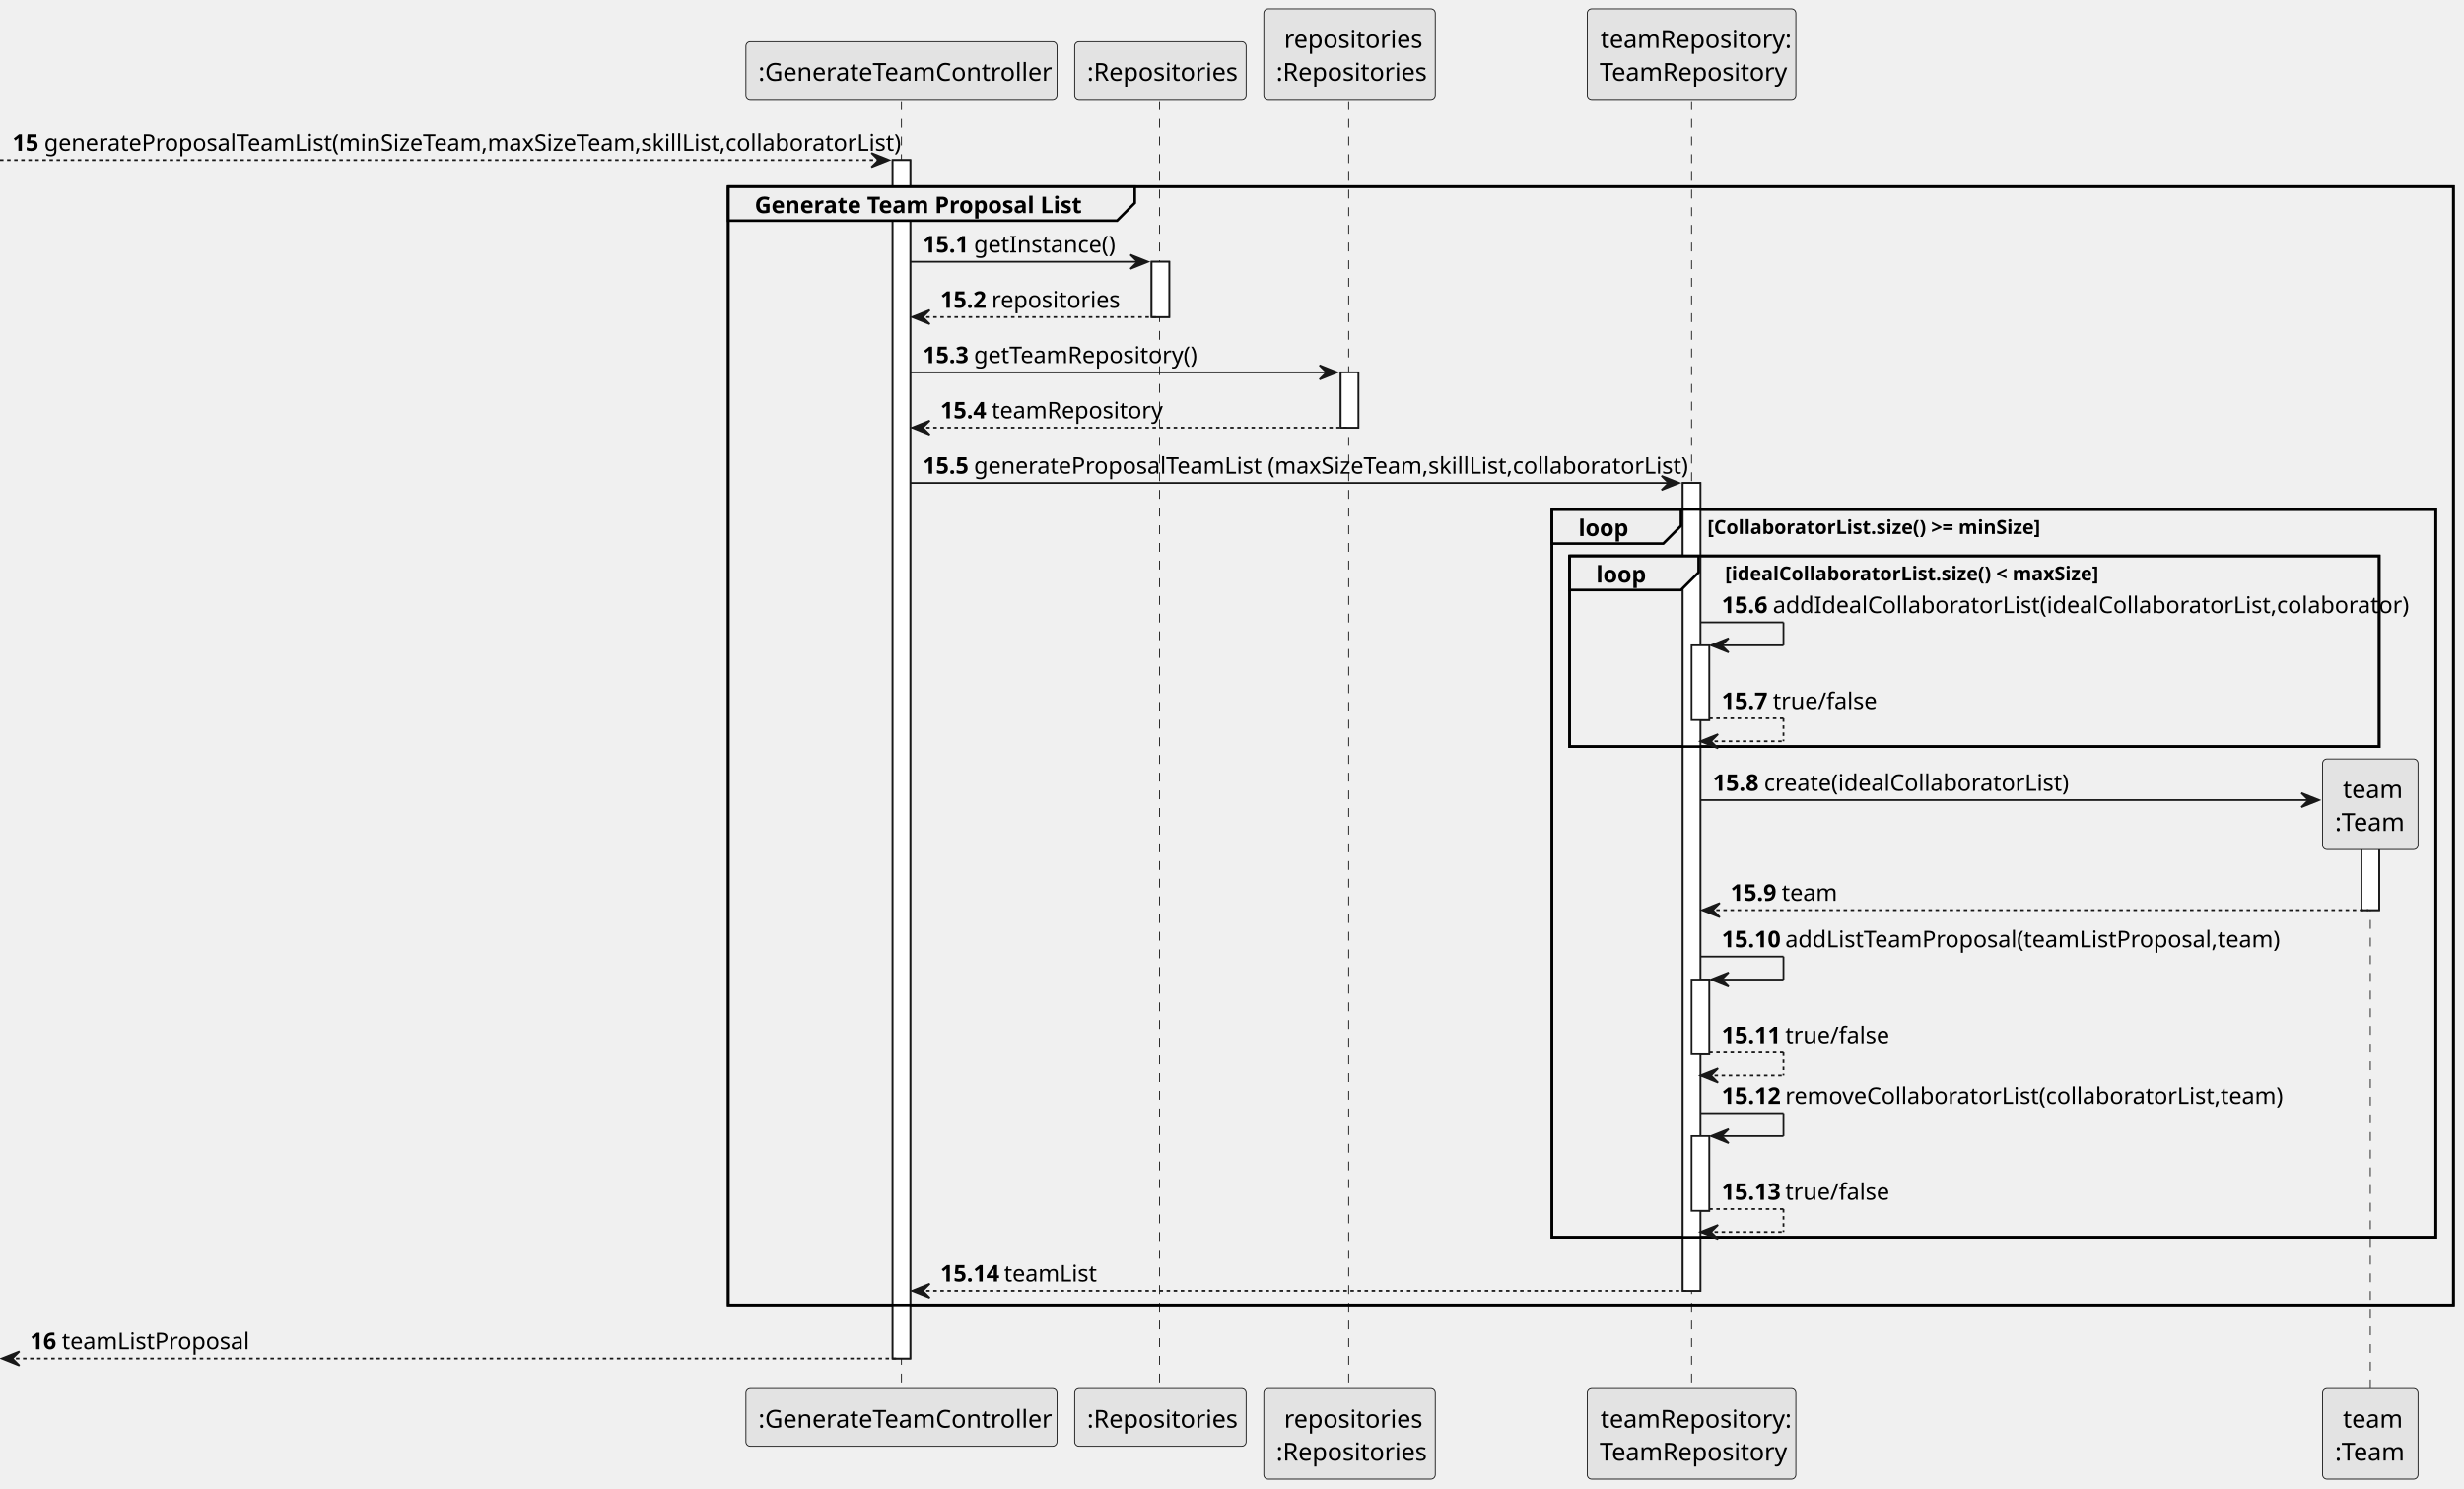
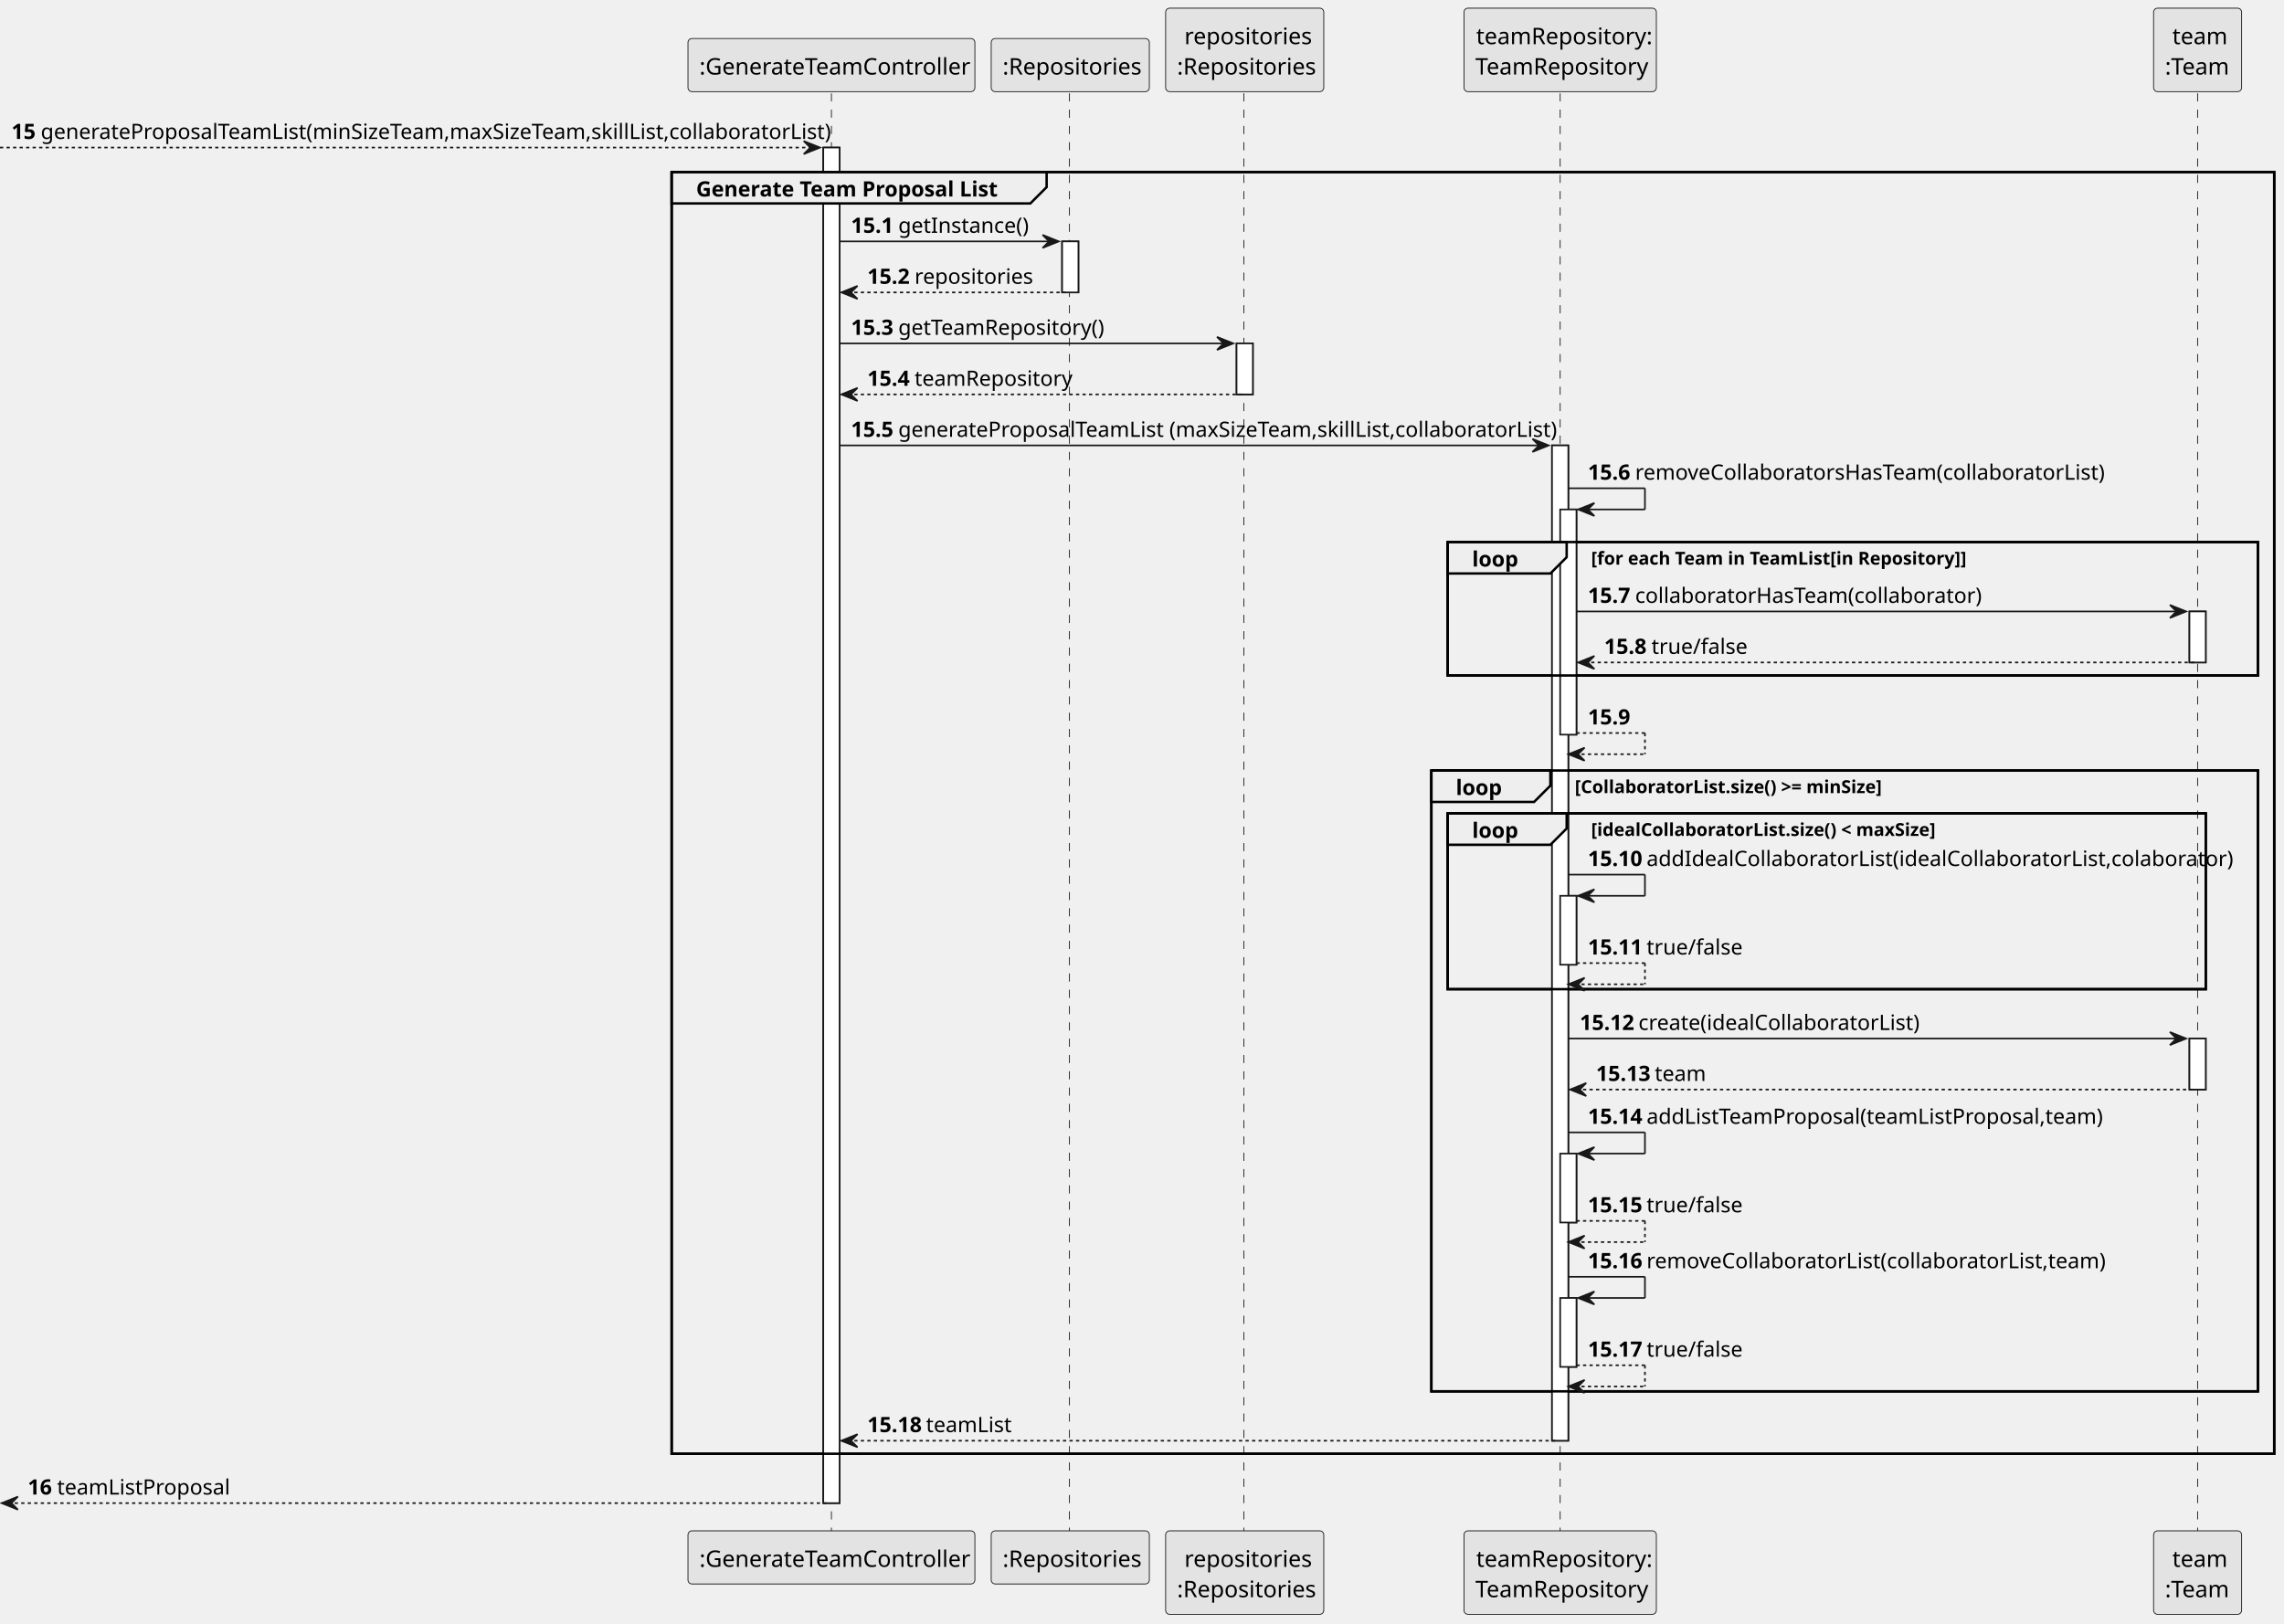
- <svg xmlns="http://www.w3.org/2000/svg" contentStyleType="text/css" height="842px" preserveAspectRatio="none" style="width:1394px;height:842px;background:#FFFFFF;" version="1.1" viewBox="0 0 1394 842" width="1394px" zoomAndPan="magnify">
+ <svg xmlns="http://www.w3.org/2000/svg" contentStyleType="text/css" height="996px" preserveAspectRatio="none" style="width:1401px;height:996px;background:#FFFFFF;" version="1.1" viewBox="0 0 1401 996" width="1401px" zoomAndPan="magnify">
  <defs />
  <g>
-     <rect fill="#FFFFFF" height="678.189" style="stroke:#181818;stroke-width:1.0;" width="10" x="505" y="90.533" />
+     <rect fill="#FFFFFF" height="831.693" style="stroke:#181818;stroke-width:1.0;" width="10" x="505" y="90.533" />
    <rect fill="#FFFFFF" height="31.291" style="stroke:#181818;stroke-width:1.0;" width="10" x="651.5" y="148.115" />
    <rect fill="#FFFFFF" height="31.291" style="stroke:#181818;stroke-width:1.0;" width="10" x="758.5" y="210.697" />
-     <rect fill="#FFFFFF" height="457.152" style="stroke:#181818;stroke-width:1.0;" width="10" x="952" y="273.279" />
-     <rect fill="#FFFFFF" height="42.291" style="stroke:#181818;stroke-width:1.0;" width="10" x="957" y="365.152" />
-     <rect fill="#FFFFFF" height="42.291" style="stroke:#181818;stroke-width:1.0;" width="10" x="957" y="554.268" />
-     <rect fill="#FFFFFF" height="42.291" style="stroke:#181818;stroke-width:1.0;" width="10" x="957" y="642.85" />
-     <rect fill="#FFFFFF" height="52.242" style="stroke:#181818;stroke-width:1.0;" width="10" x="1336" y="462.734" />
-     <rect fill="none" height="632.898" style="stroke:#000000;stroke-width:1.5;" width="976" x="412" y="105.533" />
-     <rect fill="none" height="411.861" style="stroke:#000000;stroke-width:1.5;" width="500" x="878" y="288.279" />
-     <rect fill="none" height="107.873" style="stroke:#000000;stroke-width:1.5;" width="458" x="888" y="314.57" />
-     <line style="stroke:#181818;stroke-width:0.5;stroke-dasharray:5.0,5.0;" x1="510" x2="510" y1="57.242" y2="786.723" />
-     <line style="stroke:#181818;stroke-width:0.5;stroke-dasharray:5.0,5.0;" x1="656" x2="656" y1="57.242" y2="786.723" />
-     <line style="stroke:#181818;stroke-width:0.5;stroke-dasharray:5.0,5.0;" x1="763" x2="763" y1="57.242" y2="786.723" />
-     <line style="stroke:#181818;stroke-width:0.5;stroke-dasharray:5.0,5.0;" x1="957" x2="957" y1="57.242" y2="786.723" />
-     <line style="stroke:#181818;stroke-width:0.5;stroke-dasharray:5.0,5.0;" x1="1341" x2="1341" y1="470.565" y2="786.723" />
+     <rect fill="#FFFFFF" height="610.656" style="stroke:#181818;stroke-width:1.0;" width="10" x="952" y="273.279" />
+     <rect fill="#FFFFFF" height="138.164" style="stroke:#181818;stroke-width:1.0;" width="10" x="957" y="312.57" />
+     <rect fill="#FFFFFF" height="42.291" style="stroke:#181818;stroke-width:1.0;" width="10" x="957" y="549.607" />
+     <rect fill="#FFFFFF" height="42.291" style="stroke:#181818;stroke-width:1.0;" width="10" x="957" y="707.771" />
+     <rect fill="#FFFFFF" height="42.291" style="stroke:#181818;stroke-width:1.0;" width="10" x="957" y="796.354" />
+     <rect fill="#FFFFFF" height="31.291" style="stroke:#181818;stroke-width:1.0;" width="10" x="1343" y="375.152" />
+     <rect fill="#FFFFFF" height="31.291" style="stroke:#181818;stroke-width:1.0;" width="10" x="1343" y="637.189" />
+     <rect fill="none" height="786.402" style="stroke:#000000;stroke-width:1.5;" width="983" x="412" y="105.533" />
+     <rect fill="none" height="81.873" style="stroke:#000000;stroke-width:1.5;" width="497" x="888" y="332.57" />
+     <rect fill="none" height="380.91" style="stroke:#000000;stroke-width:1.5;" width="507" x="878" y="472.734" />
+     <rect fill="none" height="107.873" style="stroke:#000000;stroke-width:1.5;" width="465" x="888" y="499.025" />
+     <line style="stroke:#181818;stroke-width:0.5;stroke-dasharray:5.0,5.0;" x1="510" x2="510" y1="57.242" y2="940.227" />
+     <line style="stroke:#181818;stroke-width:0.5;stroke-dasharray:5.0,5.0;" x1="656" x2="656" y1="57.242" y2="940.227" />
+     <line style="stroke:#181818;stroke-width:0.5;stroke-dasharray:5.0,5.0;" x1="763" x2="763" y1="57.242" y2="940.227" />
+     <line style="stroke:#181818;stroke-width:0.5;stroke-dasharray:5.0,5.0;" x1="957" x2="957" y1="57.242" y2="940.227" />
+     <line style="stroke:#181818;stroke-width:0.5;stroke-dasharray:5.0,5.0;" x1="1348" x2="1348" y1="57.242" y2="940.227" />
    <rect fill="#E3E3E3" height="32.621" rx="2.5" ry="2.5" style="stroke:#181818;stroke-width:0.5;" width="176" x="422" y="23.621" />
    <text fill="#000000" font-family="sans-serif" font-size="14" lengthAdjust="spacing" textLength="162" x="429" y="45.728">:GenerateTeamController</text>
-     <rect fill="#E3E3E3" height="32.621" rx="2.5" ry="2.5" style="stroke:#181818;stroke-width:0.5;" width="176" x="422" y="785.723" />
-     <text fill="#000000" font-family="sans-serif" font-size="14" lengthAdjust="spacing" textLength="162" x="429" y="807.83">:GenerateTeamController</text>
+     <rect fill="#E3E3E3" height="32.621" rx="2.5" ry="2.5" style="stroke:#181818;stroke-width:0.5;" width="176" x="422" y="939.227" />
+     <text fill="#000000" font-family="sans-serif" font-size="14" lengthAdjust="spacing" textLength="162" x="429" y="961.334">:GenerateTeamController</text>
    <rect fill="#E3E3E3" height="32.621" rx="2.5" ry="2.5" style="stroke:#181818;stroke-width:0.5;" width="97" x="608" y="23.621" />
    <text fill="#000000" font-family="sans-serif" font-size="14" lengthAdjust="spacing" textLength="83" x="615" y="45.728">:Repositories</text>
-     <rect fill="#E3E3E3" height="32.621" rx="2.5" ry="2.5" style="stroke:#181818;stroke-width:0.5;" width="97" x="608" y="785.723" />
-     <text fill="#000000" font-family="sans-serif" font-size="14" lengthAdjust="spacing" textLength="83" x="615" y="807.83">:Repositories</text>
+     <rect fill="#E3E3E3" height="32.621" rx="2.5" ry="2.5" style="stroke:#181818;stroke-width:0.5;" width="97" x="608" y="939.227" />
+     <text fill="#000000" font-family="sans-serif" font-size="14" lengthAdjust="spacing" textLength="83" x="615" y="961.334">:Repositories</text>
    <rect fill="#E3E3E3" height="51.242" rx="2.5" ry="2.5" style="stroke:#181818;stroke-width:0.5;" width="97" x="715" y="5" />
    <text fill="#000000" font-family="sans-serif" font-size="14" lengthAdjust="spacing" textLength="74" x="726.5" y="27.107">repositories</text>
    <text fill="#000000" font-family="sans-serif" font-size="14" lengthAdjust="spacing" textLength="83" x="722" y="45.728">:Repositories</text>
-     <rect fill="#E3E3E3" height="51.242" rx="2.5" ry="2.5" style="stroke:#181818;stroke-width:0.5;" width="97" x="715" y="785.723" />
-     <text fill="#000000" font-family="sans-serif" font-size="14" lengthAdjust="spacing" textLength="74" x="726.5" y="807.83">repositories</text>
-     <text fill="#000000" font-family="sans-serif" font-size="14" lengthAdjust="spacing" textLength="83" x="722" y="826.451">:Repositories</text>
+     <rect fill="#E3E3E3" height="51.242" rx="2.5" ry="2.5" style="stroke:#181818;stroke-width:0.5;" width="97" x="715" y="939.227" />
+     <text fill="#000000" font-family="sans-serif" font-size="14" lengthAdjust="spacing" textLength="74" x="726.5" y="961.334">repositories</text>
+     <text fill="#000000" font-family="sans-serif" font-size="14" lengthAdjust="spacing" textLength="83" x="722" y="979.955">:Repositories</text>
    <rect fill="#E3E3E3" height="51.242" rx="2.5" ry="2.5" style="stroke:#181818;stroke-width:0.5;" width="118" x="898" y="5" />
    <text fill="#000000" font-family="sans-serif" font-size="14" lengthAdjust="spacing" textLength="103" x="905.5" y="27.107">teamRepository:</text>
    <text fill="#000000" font-family="sans-serif" font-size="14" lengthAdjust="spacing" textLength="104" x="905" y="45.728">TeamRepository</text>
-     <rect fill="#E3E3E3" height="51.242" rx="2.5" ry="2.5" style="stroke:#181818;stroke-width:0.5;" width="118" x="898" y="785.723" />
-     <text fill="#000000" font-family="sans-serif" font-size="14" lengthAdjust="spacing" textLength="103" x="905.5" y="807.83">teamRepository:</text>
-     <text fill="#000000" font-family="sans-serif" font-size="14" lengthAdjust="spacing" textLength="104" x="905" y="826.451">TeamRepository</text>
-     <rect fill="#E3E3E3" height="51.242" rx="2.5" ry="2.5" style="stroke:#181818;stroke-width:0.5;" width="54" x="1314" y="785.723" />
-     <text fill="#000000" font-family="sans-serif" font-size="14" lengthAdjust="spacing" textLength="31" x="1325.5" y="807.83">team</text>
-     <text fill="#000000" font-family="sans-serif" font-size="14" lengthAdjust="spacing" textLength="40" x="1321" y="826.451">:Team</text>
-     <rect fill="#FFFFFF" height="678.189" style="stroke:#181818;stroke-width:1.0;" width="10" x="505" y="90.533" />
+     <rect fill="#E3E3E3" height="51.242" rx="2.5" ry="2.5" style="stroke:#181818;stroke-width:0.5;" width="118" x="898" y="939.227" />
+     <text fill="#000000" font-family="sans-serif" font-size="14" lengthAdjust="spacing" textLength="103" x="905.5" y="961.334">teamRepository:</text>
+     <text fill="#000000" font-family="sans-serif" font-size="14" lengthAdjust="spacing" textLength="104" x="905" y="979.955">TeamRepository</text>
+     <rect fill="#E3E3E3" height="51.242" rx="2.5" ry="2.5" style="stroke:#181818;stroke-width:0.5;" width="54" x="1321" y="5" />
+     <text fill="#000000" font-family="sans-serif" font-size="14" lengthAdjust="spacing" textLength="31" x="1332.5" y="27.107">team</text>
+     <text fill="#000000" font-family="sans-serif" font-size="14" lengthAdjust="spacing" textLength="40" x="1328" y="45.728">:Team</text>
+     <rect fill="#E3E3E3" height="51.242" rx="2.5" ry="2.5" style="stroke:#181818;stroke-width:0.5;" width="54" x="1321" y="939.227" />
+     <text fill="#000000" font-family="sans-serif" font-size="14" lengthAdjust="spacing" textLength="31" x="1332.5" y="961.334">team</text>
+     <text fill="#000000" font-family="sans-serif" font-size="14" lengthAdjust="spacing" textLength="40" x="1328" y="979.955">:Team</text>
+     <rect fill="#FFFFFF" height="831.693" style="stroke:#181818;stroke-width:1.0;" width="10" x="505" y="90.533" />
    <rect fill="#FFFFFF" height="31.291" style="stroke:#181818;stroke-width:1.0;" width="10" x="651.5" y="148.115" />
    <rect fill="#FFFFFF" height="31.291" style="stroke:#181818;stroke-width:1.0;" width="10" x="758.5" y="210.697" />
-     <rect fill="#FFFFFF" height="457.152" style="stroke:#181818;stroke-width:1.0;" width="10" x="952" y="273.279" />
-     <rect fill="#FFFFFF" height="42.291" style="stroke:#181818;stroke-width:1.0;" width="10" x="957" y="365.152" />
-     <rect fill="#FFFFFF" height="42.291" style="stroke:#181818;stroke-width:1.0;" width="10" x="957" y="554.268" />
-     <rect fill="#FFFFFF" height="42.291" style="stroke:#181818;stroke-width:1.0;" width="10" x="957" y="642.85" />
-     <rect fill="#FFFFFF" height="52.242" style="stroke:#181818;stroke-width:1.0;" width="10" x="1336" y="462.734" />
+     <rect fill="#FFFFFF" height="610.656" style="stroke:#181818;stroke-width:1.0;" width="10" x="952" y="273.279" />
+     <rect fill="#FFFFFF" height="138.164" style="stroke:#181818;stroke-width:1.0;" width="10" x="957" y="312.57" />
+     <rect fill="#FFFFFF" height="42.291" style="stroke:#181818;stroke-width:1.0;" width="10" x="957" y="549.607" />
+     <rect fill="#FFFFFF" height="42.291" style="stroke:#181818;stroke-width:1.0;" width="10" x="957" y="707.771" />
+     <rect fill="#FFFFFF" height="42.291" style="stroke:#181818;stroke-width:1.0;" width="10" x="957" y="796.354" />
+     <rect fill="#FFFFFF" height="31.291" style="stroke:#181818;stroke-width:1.0;" width="10" x="1343" y="375.152" />
+     <rect fill="#FFFFFF" height="31.291" style="stroke:#181818;stroke-width:1.0;" width="10" x="1343" y="637.189" />
    <polygon fill="#181818" points="493,86.533,503,90.533,493,94.533,497,90.533" style="stroke:#181818;stroke-width:1.0;" />
    <line style="stroke:#181818;stroke-width:1.0;stroke-dasharray:2.0,2.0;" x1="0" x2="499" y1="90.533" y2="90.533" />
    <text fill="#000000" font-family="sans-serif" font-size="13" font-weight="bold" lengthAdjust="spacing" textLength="14" x="7" y="85.27">15</text>
    <text fill="#000000" font-family="sans-serif" font-size="13" lengthAdjust="spacing" textLength="468" x="25" y="85.27">generateProposalTeamList(minSizeTeam,maxSizeTeam,skillList,collaboratorList)</text>
    <path d="M412,105.533 L642,105.533 L642,114.824 L632,124.824 L412,124.824 L412,105.533 " fill="#EEEEEE" style="stroke:#000000;stroke-width:1.5;" />
-     <rect fill="none" height="632.898" style="stroke:#000000;stroke-width:1.5;" width="976" x="412" y="105.533" />
+     <rect fill="none" height="786.402" style="stroke:#000000;stroke-width:1.5;" width="983" x="412" y="105.533" />
    <text fill="#000000" font-family="sans-serif" font-size="13" font-weight="bold" lengthAdjust="spacing" textLength="185" x="427" y="120.561">Generate Team Proposal List</text>
    <polygon fill="#181818" points="639.5,144.115,649.5,148.115,639.5,152.115,643.5,148.115" style="stroke:#181818;stroke-width:1.0;" />
    <line style="stroke:#181818;stroke-width:1.0;" x1="515" x2="645.5" y1="148.115" y2="148.115" />
    <text fill="#000000" font-family="sans-serif" font-size="13" font-weight="bold" lengthAdjust="spacing" textLength="25" x="522" y="142.852">15.1</text>
    <text fill="#000000" font-family="sans-serif" font-size="13" lengthAdjust="spacing" textLength="75" x="551" y="142.852">getInstance()</text>
    <polygon fill="#181818" points="526,175.406,516,179.406,526,183.406,522,179.406" style="stroke:#181818;stroke-width:1.0;" />
    <line style="stroke:#181818;stroke-width:1.0;stroke-dasharray:2.0,2.0;" x1="520" x2="655.5" y1="179.406" y2="179.406" />
    <text fill="#000000" font-family="sans-serif" font-size="13" font-weight="bold" lengthAdjust="spacing" textLength="25" x="532" y="174.144">15.2</text>
    <text fill="#000000" font-family="sans-serif" font-size="13" lengthAdjust="spacing" textLength="67" x="561" y="174.144">repositories</text>
    <polygon fill="#181818" points="746.5,206.697,756.5,210.697,746.5,214.697,750.5,210.697" style="stroke:#181818;stroke-width:1.0;" />
    <line style="stroke:#181818;stroke-width:1.0;" x1="515" x2="752.5" y1="210.697" y2="210.697" />
    <text fill="#000000" font-family="sans-serif" font-size="13" font-weight="bold" lengthAdjust="spacing" textLength="25" x="522" y="205.435">15.3</text>
    <text fill="#000000" font-family="sans-serif" font-size="13" lengthAdjust="spacing" textLength="120" x="551" y="205.435">getTeamRepository()</text>
    <polygon fill="#181818" points="526,237.988,516,241.988,526,245.988,522,241.988" style="stroke:#181818;stroke-width:1.0;" />
    <line style="stroke:#181818;stroke-width:1.0;stroke-dasharray:2.0,2.0;" x1="520" x2="762.5" y1="241.988" y2="241.988" />
    <text fill="#000000" font-family="sans-serif" font-size="13" font-weight="bold" lengthAdjust="spacing" textLength="25" x="532" y="236.726">15.4</text>
    <text fill="#000000" font-family="sans-serif" font-size="13" lengthAdjust="spacing" textLength="91" x="561" y="236.726">teamRepository</text>
    <polygon fill="#181818" points="940,269.279,950,273.279,940,277.279,944,273.279" style="stroke:#181818;stroke-width:1.0;" />
    <line style="stroke:#181818;stroke-width:1.0;" x1="515" x2="946" y1="273.279" y2="273.279" />
    <text fill="#000000" font-family="sans-serif" font-size="13" font-weight="bold" lengthAdjust="spacing" textLength="25" x="522" y="268.017">15.5</text>
    <text fill="#000000" font-family="sans-serif" font-size="13" lengthAdjust="spacing" textLength="389" x="551" y="268.017">generateProposalTeamList (maxSizeTeam,skillList,collaboratorList)</text>
-     <path d="M878,288.279 L951,288.279 L951,297.57 L941,307.57 L878,307.57 L878,288.279 " fill="#EEEEEE" style="stroke:#000000;stroke-width:1.5;" />
-     <rect fill="none" height="411.861" style="stroke:#000000;stroke-width:1.5;" width="500" x="878" y="288.279" />
-     <text fill="#000000" font-family="sans-serif" font-size="13" font-weight="bold" lengthAdjust="spacing" textLength="28" x="893" y="303.308">loop</text>
-     <text fill="#000000" font-family="sans-serif" font-size="11" font-weight="bold" lengthAdjust="spacing" textLength="193" x="966" y="302.149">[CollaboratorList.size() &gt;= minSize]</text>
-     <path d="M888,314.57 L961,314.57 L961,323.861 L951,333.861 L888,333.861 L888,314.57 " fill="#EEEEEE" style="stroke:#000000;stroke-width:1.5;" />
-     <rect fill="none" height="107.873" style="stroke:#000000;stroke-width:1.5;" width="458" x="888" y="314.57" />
-     <text fill="#000000" font-family="sans-serif" font-size="13" font-weight="bold" lengthAdjust="spacing" textLength="28" x="903" y="329.599">loop</text>
-     <text fill="#000000" font-family="sans-serif" font-size="11" font-weight="bold" lengthAdjust="spacing" textLength="215" x="976" y="328.44">[idealCollaboratorList.size() &lt; maxSize]</text>
-     <line style="stroke:#181818;stroke-width:1.0;" x1="962" x2="1009" y1="352.152" y2="352.152" />
-     <line style="stroke:#181818;stroke-width:1.0;" x1="1009" x2="1009" y1="352.152" y2="365.152" />
-     <line style="stroke:#181818;stroke-width:1.0;" x1="968" x2="1009" y1="365.152" y2="365.152" />
-     <polygon fill="#181818" points="978,361.152,968,365.152,978,369.152,974,365.152" style="stroke:#181818;stroke-width:1.0;" />
-     <text fill="#000000" font-family="sans-serif" font-size="13" font-weight="bold" lengthAdjust="spacing" textLength="25" x="974" y="346.89">15.6</text>
-     <text fill="#000000" font-family="sans-serif" font-size="13" lengthAdjust="spacing" textLength="331" x="1003" y="346.89">addIdealCollaboratorList(idealCollaboratorList,colaborator)</text>
-     <line style="stroke:#181818;stroke-width:1.0;stroke-dasharray:2.0,2.0;" x1="967" x2="1009" y1="406.443" y2="406.443" />
-     <line style="stroke:#181818;stroke-width:1.0;stroke-dasharray:2.0,2.0;" x1="1009" x2="1009" y1="406.443" y2="419.443" />
-     <line style="stroke:#181818;stroke-width:1.0;stroke-dasharray:2.0,2.0;" x1="962" x2="1009" y1="419.443" y2="419.443" />
-     <polygon fill="#181818" points="972,415.443,962,419.443,972,423.443,968,419.443" style="stroke:#181818;stroke-width:1.0;" />
-     <text fill="#000000" font-family="sans-serif" font-size="13" font-weight="bold" lengthAdjust="spacing" textLength="25" x="974" y="401.181">15.7</text>
-     <text fill="#000000" font-family="sans-serif" font-size="13" lengthAdjust="spacing" textLength="53" x="1003" y="401.181">true/false</text>
-     <polygon fill="#181818" points="1302,448.734,1312,452.734,1302,456.734,1306,452.734" style="stroke:#181818;stroke-width:1.0;" />
-     <line style="stroke:#181818;stroke-width:1.0;" x1="962" x2="1308" y1="452.734" y2="452.734" />
-     <text fill="#000000" font-family="sans-serif" font-size="13" font-weight="bold" lengthAdjust="spacing" textLength="25" x="969" y="447.472">15.8</text>
-     <text fill="#000000" font-family="sans-serif" font-size="13" lengthAdjust="spacing" textLength="161" x="998" y="447.472">create(idealCollaboratorList)</text>
-     <rect fill="#E3E3E3" height="51.242" rx="2.5" ry="2.5" style="stroke:#181818;stroke-width:0.5;" width="54" x="1314" y="429.443" />
-     <text fill="#000000" font-family="sans-serif" font-size="14" lengthAdjust="spacing" textLength="31" x="1325.5" y="451.551">team</text>
-     <text fill="#000000" font-family="sans-serif" font-size="14" lengthAdjust="spacing" textLength="40" x="1321" y="470.172">:Team</text>
-     <polygon fill="#181818" points="973,510.977,963,514.977,973,518.977,969,514.977" style="stroke:#181818;stroke-width:1.0;" />
-     <line style="stroke:#181818;stroke-width:1.0;stroke-dasharray:2.0,2.0;" x1="967" x2="1340" y1="514.977" y2="514.977" />
-     <text fill="#000000" font-family="sans-serif" font-size="13" font-weight="bold" lengthAdjust="spacing" textLength="25" x="979" y="509.714">15.9</text>
-     <text fill="#000000" font-family="sans-serif" font-size="13" lengthAdjust="spacing" textLength="29" x="1008" y="509.714">team</text>
-     <line style="stroke:#181818;stroke-width:1.0;" x1="962" x2="1009" y1="541.268" y2="541.268" />
-     <line style="stroke:#181818;stroke-width:1.0;" x1="1009" x2="1009" y1="541.268" y2="554.268" />
-     <line style="stroke:#181818;stroke-width:1.0;" x1="968" x2="1009" y1="554.268" y2="554.268" />
-     <polygon fill="#181818" points="978,550.268,968,554.268,978,558.268,974,554.268" style="stroke:#181818;stroke-width:1.0;" />
-     <text fill="#000000" font-family="sans-serif" font-size="13" font-weight="bold" lengthAdjust="spacing" textLength="32" x="974" y="536.005">15.10</text>
-     <text fill="#000000" font-family="sans-serif" font-size="13" lengthAdjust="spacing" textLength="267" x="1010" y="536.005">addListTeamProposal(teamListProposal,team)</text>
-     <line style="stroke:#181818;stroke-width:1.0;stroke-dasharray:2.0,2.0;" x1="967" x2="1009" y1="595.559" y2="595.559" />
-     <line style="stroke:#181818;stroke-width:1.0;stroke-dasharray:2.0,2.0;" x1="1009" x2="1009" y1="595.559" y2="608.559" />
-     <line style="stroke:#181818;stroke-width:1.0;stroke-dasharray:2.0,2.0;" x1="962" x2="1009" y1="608.559" y2="608.559" />
-     <polygon fill="#181818" points="972,604.559,962,608.559,972,612.559,968,608.559" style="stroke:#181818;stroke-width:1.0;" />
-     <text fill="#000000" font-family="sans-serif" font-size="13" font-weight="bold" lengthAdjust="spacing" textLength="32" x="974" y="590.296">15.11</text>
-     <text fill="#000000" font-family="sans-serif" font-size="13" lengthAdjust="spacing" textLength="53" x="1010" y="590.296">true/false</text>
-     <line style="stroke:#181818;stroke-width:1.0;" x1="962" x2="1009" y1="629.85" y2="629.85" />
-     <line style="stroke:#181818;stroke-width:1.0;" x1="1009" x2="1009" y1="629.85" y2="642.85" />
-     <line style="stroke:#181818;stroke-width:1.0;" x1="968" x2="1009" y1="642.85" y2="642.85" />
-     <polygon fill="#181818" points="978,638.85,968,642.85,978,646.85,974,642.85" style="stroke:#181818;stroke-width:1.0;" />
-     <text fill="#000000" font-family="sans-serif" font-size="13" font-weight="bold" lengthAdjust="spacing" textLength="32" x="974" y="624.587">15.12</text>
-     <text fill="#000000" font-family="sans-serif" font-size="13" lengthAdjust="spacing" textLength="260" x="1010" y="624.587">removeCollaboratorList(collaboratorList,team)</text>
-     <line style="stroke:#181818;stroke-width:1.0;stroke-dasharray:2.0,2.0;" x1="967" x2="1009" y1="684.141" y2="684.141" />
-     <line style="stroke:#181818;stroke-width:1.0;stroke-dasharray:2.0,2.0;" x1="1009" x2="1009" y1="684.141" y2="697.141" />
-     <line style="stroke:#181818;stroke-width:1.0;stroke-dasharray:2.0,2.0;" x1="962" x2="1009" y1="697.141" y2="697.141" />
-     <polygon fill="#181818" points="972,693.141,962,697.141,972,701.141,968,697.141" style="stroke:#181818;stroke-width:1.0;" />
-     <text fill="#000000" font-family="sans-serif" font-size="13" font-weight="bold" lengthAdjust="spacing" textLength="32" x="974" y="678.878">15.13</text>
-     <text fill="#000000" font-family="sans-serif" font-size="13" lengthAdjust="spacing" textLength="53" x="1010" y="678.878">true/false</text>
-     <polygon fill="#181818" points="526,726.432,516,730.432,526,734.432,522,730.432" style="stroke:#181818;stroke-width:1.0;" />
-     <line style="stroke:#181818;stroke-width:1.0;stroke-dasharray:2.0,2.0;" x1="520" x2="956" y1="730.432" y2="730.432" />
-     <text fill="#000000" font-family="sans-serif" font-size="13" font-weight="bold" lengthAdjust="spacing" textLength="32" x="532" y="725.169">15.14</text>
-     <text fill="#000000" font-family="sans-serif" font-size="13" lengthAdjust="spacing" textLength="50" x="568" y="725.169">teamList</text>
-     <polygon fill="#181818" points="11,764.723,1,768.723,11,772.723,7,768.723" style="stroke:#181818;stroke-width:1.0;" />
-     <line style="stroke:#181818;stroke-width:1.0;stroke-dasharray:2.0,2.0;" x1="5" x2="509" y1="768.723" y2="768.723" />
-     <text fill="#000000" font-family="sans-serif" font-size="13" font-weight="bold" lengthAdjust="spacing" textLength="14" x="17" y="763.46">16</text>
-     <text fill="#000000" font-family="sans-serif" font-size="13" lengthAdjust="spacing" textLength="101" x="35" y="763.46">teamListProposal</text>
+     <line style="stroke:#181818;stroke-width:1.0;" x1="962" x2="1009" y1="299.57" y2="299.57" />
+     <line style="stroke:#181818;stroke-width:1.0;" x1="1009" x2="1009" y1="299.57" y2="312.57" />
+     <line style="stroke:#181818;stroke-width:1.0;" x1="968" x2="1009" y1="312.57" y2="312.57" />
+     <polygon fill="#181818" points="978,308.57,968,312.57,978,316.57,974,312.57" style="stroke:#181818;stroke-width:1.0;" />
+     <text fill="#000000" font-family="sans-serif" font-size="13" font-weight="bold" lengthAdjust="spacing" textLength="25" x="974" y="294.308">15.6</text>
+     <text fill="#000000" font-family="sans-serif" font-size="13" lengthAdjust="spacing" textLength="268" x="1003" y="294.308">removeCollaboratorsHasTeam(collaboratorList)</text>
+     <path d="M888,332.57 L961,332.57 L961,341.861 L951,351.861 L888,351.861 L888,332.57 " fill="#EEEEEE" style="stroke:#000000;stroke-width:1.5;" />
+     <rect fill="none" height="81.873" style="stroke:#000000;stroke-width:1.5;" width="497" x="888" y="332.57" />
+     <text fill="#000000" font-family="sans-serif" font-size="13" font-weight="bold" lengthAdjust="spacing" textLength="28" x="903" y="347.599">loop</text>
+     <text fill="#000000" font-family="sans-serif" font-size="11" font-weight="bold" lengthAdjust="spacing" textLength="236" x="976" y="346.44">[for each Team in TeamList[in Repository]]</text>
+     <polygon fill="#181818" points="1331,371.152,1341,375.152,1331,379.152,1335,375.152" style="stroke:#181818;stroke-width:1.0;" />
+     <line style="stroke:#181818;stroke-width:1.0;" x1="967" x2="1337" y1="375.152" y2="375.152" />
+     <text fill="#000000" font-family="sans-serif" font-size="13" font-weight="bold" lengthAdjust="spacing" textLength="25" x="974" y="369.89">15.7</text>
+     <text fill="#000000" font-family="sans-serif" font-size="13" lengthAdjust="spacing" textLength="197" x="1003" y="369.89">collaboratorHasTeam(collaborator)</text>
+     <polygon fill="#181818" points="978,402.443,968,406.443,978,410.443,974,406.443" style="stroke:#181818;stroke-width:1.0;" />
+     <line style="stroke:#181818;stroke-width:1.0;stroke-dasharray:2.0,2.0;" x1="972" x2="1347" y1="406.443" y2="406.443" />
+     <text fill="#000000" font-family="sans-serif" font-size="13" font-weight="bold" lengthAdjust="spacing" textLength="25" x="984" y="401.181">15.8</text>
+     <text fill="#000000" font-family="sans-serif" font-size="13" lengthAdjust="spacing" textLength="53" x="1013" y="401.181">true/false</text>
+     <line style="stroke:#181818;stroke-width:1.0;stroke-dasharray:2.0,2.0;" x1="967" x2="1009" y1="449.734" y2="449.734" />
+     <line style="stroke:#181818;stroke-width:1.0;stroke-dasharray:2.0,2.0;" x1="1009" x2="1009" y1="449.734" y2="462.734" />
+     <line style="stroke:#181818;stroke-width:1.0;stroke-dasharray:2.0,2.0;" x1="962" x2="1009" y1="462.734" y2="462.734" />
+     <polygon fill="#181818" points="972,458.734,962,462.734,972,466.734,968,462.734" style="stroke:#181818;stroke-width:1.0;" />
+     <text fill="#000000" font-family="sans-serif" font-size="13" font-weight="bold" lengthAdjust="spacing" textLength="25" x="974" y="444.472">15.9</text>
+     <text fill="#000000" font-family="sans-serif" font-size="13" lengthAdjust="spacing" textLength="4" x="1003" y="444.472"> </text>
+     <path d="M878,472.734 L951,472.734 L951,482.025 L941,492.025 L878,492.025 L878,472.734 " fill="#EEEEEE" style="stroke:#000000;stroke-width:1.5;" />
+     <rect fill="none" height="380.91" style="stroke:#000000;stroke-width:1.5;" width="507" x="878" y="472.734" />
+     <text fill="#000000" font-family="sans-serif" font-size="13" font-weight="bold" lengthAdjust="spacing" textLength="28" x="893" y="487.763">loop</text>
+     <text fill="#000000" font-family="sans-serif" font-size="11" font-weight="bold" lengthAdjust="spacing" textLength="193" x="966" y="486.604">[CollaboratorList.size() &gt;= minSize]</text>
+     <path d="M888,499.025 L961,499.025 L961,508.316 L951,518.316 L888,518.316 L888,499.025 " fill="#EEEEEE" style="stroke:#000000;stroke-width:1.5;" />
+     <rect fill="none" height="107.873" style="stroke:#000000;stroke-width:1.5;" width="465" x="888" y="499.025" />
+     <text fill="#000000" font-family="sans-serif" font-size="13" font-weight="bold" lengthAdjust="spacing" textLength="28" x="903" y="514.054">loop</text>
+     <text fill="#000000" font-family="sans-serif" font-size="11" font-weight="bold" lengthAdjust="spacing" textLength="215" x="976" y="512.895">[idealCollaboratorList.size() &lt; maxSize]</text>
+     <line style="stroke:#181818;stroke-width:1.0;" x1="962" x2="1009" y1="536.607" y2="536.607" />
+     <line style="stroke:#181818;stroke-width:1.0;" x1="1009" x2="1009" y1="536.607" y2="549.607" />
+     <line style="stroke:#181818;stroke-width:1.0;" x1="968" x2="1009" y1="549.607" y2="549.607" />
+     <polygon fill="#181818" points="978,545.607,968,549.607,978,553.607,974,549.607" style="stroke:#181818;stroke-width:1.0;" />
+     <text fill="#000000" font-family="sans-serif" font-size="13" font-weight="bold" lengthAdjust="spacing" textLength="32" x="974" y="531.345">15.10</text>
+     <text fill="#000000" font-family="sans-serif" font-size="13" lengthAdjust="spacing" textLength="331" x="1010" y="531.345">addIdealCollaboratorList(idealCollaboratorList,colaborator)</text>
+     <line style="stroke:#181818;stroke-width:1.0;stroke-dasharray:2.0,2.0;" x1="967" x2="1009" y1="590.898" y2="590.898" />
+     <line style="stroke:#181818;stroke-width:1.0;stroke-dasharray:2.0,2.0;" x1="1009" x2="1009" y1="590.898" y2="603.898" />
+     <line style="stroke:#181818;stroke-width:1.0;stroke-dasharray:2.0,2.0;" x1="962" x2="1009" y1="603.898" y2="603.898" />
+     <polygon fill="#181818" points="972,599.898,962,603.898,972,607.898,968,603.898" style="stroke:#181818;stroke-width:1.0;" />
+     <text fill="#000000" font-family="sans-serif" font-size="13" font-weight="bold" lengthAdjust="spacing" textLength="32" x="974" y="585.636">15.11</text>
+     <text fill="#000000" font-family="sans-serif" font-size="13" lengthAdjust="spacing" textLength="53" x="1010" y="585.636">true/false</text>
+     <polygon fill="#181818" points="1331,633.189,1341,637.189,1331,641.189,1335,637.189" style="stroke:#181818;stroke-width:1.0;" />
+     <line style="stroke:#181818;stroke-width:1.0;" x1="962" x2="1337" y1="637.189" y2="637.189" />
+     <text fill="#000000" font-family="sans-serif" font-size="13" font-weight="bold" lengthAdjust="spacing" textLength="32" x="969" y="631.927">15.12</text>
+     <text fill="#000000" font-family="sans-serif" font-size="13" lengthAdjust="spacing" textLength="161" x="1005" y="631.927">create(idealCollaboratorList)</text>
+     <polygon fill="#181818" points="973,664.481,963,668.481,973,672.481,969,668.481" style="stroke:#181818;stroke-width:1.0;" />
+     <line style="stroke:#181818;stroke-width:1.0;stroke-dasharray:2.0,2.0;" x1="967" x2="1347" y1="668.481" y2="668.481" />
+     <text fill="#000000" font-family="sans-serif" font-size="13" font-weight="bold" lengthAdjust="spacing" textLength="32" x="979" y="663.218">15.13</text>
+     <text fill="#000000" font-family="sans-serif" font-size="13" lengthAdjust="spacing" textLength="29" x="1015" y="663.218">team</text>
+     <line style="stroke:#181818;stroke-width:1.0;" x1="962" x2="1009" y1="694.771" y2="694.771" />
+     <line style="stroke:#181818;stroke-width:1.0;" x1="1009" x2="1009" y1="694.771" y2="707.771" />
+     <line style="stroke:#181818;stroke-width:1.0;" x1="968" x2="1009" y1="707.771" y2="707.771" />
+     <polygon fill="#181818" points="978,703.771,968,707.771,978,711.771,974,707.771" style="stroke:#181818;stroke-width:1.0;" />
+     <text fill="#000000" font-family="sans-serif" font-size="13" font-weight="bold" lengthAdjust="spacing" textLength="32" x="974" y="689.509">15.14</text>
+     <text fill="#000000" font-family="sans-serif" font-size="13" lengthAdjust="spacing" textLength="267" x="1010" y="689.509">addListTeamProposal(teamListProposal,team)</text>
+     <line style="stroke:#181818;stroke-width:1.0;stroke-dasharray:2.0,2.0;" x1="967" x2="1009" y1="749.062" y2="749.062" />
+     <line style="stroke:#181818;stroke-width:1.0;stroke-dasharray:2.0,2.0;" x1="1009" x2="1009" y1="749.062" y2="762.062" />
+     <line style="stroke:#181818;stroke-width:1.0;stroke-dasharray:2.0,2.0;" x1="962" x2="1009" y1="762.062" y2="762.062" />
+     <polygon fill="#181818" points="972,758.062,962,762.062,972,766.062,968,762.062" style="stroke:#181818;stroke-width:1.0;" />
+     <text fill="#000000" font-family="sans-serif" font-size="13" font-weight="bold" lengthAdjust="spacing" textLength="32" x="974" y="743.8">15.15</text>
+     <text fill="#000000" font-family="sans-serif" font-size="13" lengthAdjust="spacing" textLength="53" x="1010" y="743.8">true/false</text>
+     <line style="stroke:#181818;stroke-width:1.0;" x1="962" x2="1009" y1="783.354" y2="783.354" />
+     <line style="stroke:#181818;stroke-width:1.0;" x1="1009" x2="1009" y1="783.354" y2="796.354" />
+     <line style="stroke:#181818;stroke-width:1.0;" x1="968" x2="1009" y1="796.354" y2="796.354" />
+     <polygon fill="#181818" points="978,792.354,968,796.354,978,800.354,974,796.354" style="stroke:#181818;stroke-width:1.0;" />
+     <text fill="#000000" font-family="sans-serif" font-size="13" font-weight="bold" lengthAdjust="spacing" textLength="32" x="974" y="778.091">15.16</text>
+     <text fill="#000000" font-family="sans-serif" font-size="13" lengthAdjust="spacing" textLength="260" x="1010" y="778.091">removeCollaboratorList(collaboratorList,team)</text>
+     <line style="stroke:#181818;stroke-width:1.0;stroke-dasharray:2.0,2.0;" x1="967" x2="1009" y1="837.644" y2="837.644" />
+     <line style="stroke:#181818;stroke-width:1.0;stroke-dasharray:2.0,2.0;" x1="1009" x2="1009" y1="837.644" y2="850.644" />
+     <line style="stroke:#181818;stroke-width:1.0;stroke-dasharray:2.0,2.0;" x1="962" x2="1009" y1="850.644" y2="850.644" />
+     <polygon fill="#181818" points="972,846.644,962,850.644,972,854.644,968,850.644" style="stroke:#181818;stroke-width:1.0;" />
+     <text fill="#000000" font-family="sans-serif" font-size="13" font-weight="bold" lengthAdjust="spacing" textLength="32" x="974" y="832.382">15.17</text>
+     <text fill="#000000" font-family="sans-serif" font-size="13" lengthAdjust="spacing" textLength="53" x="1010" y="832.382">true/false</text>
+     <polygon fill="#181818" points="526,879.936,516,883.936,526,887.936,522,883.936" style="stroke:#181818;stroke-width:1.0;" />
+     <line style="stroke:#181818;stroke-width:1.0;stroke-dasharray:2.0,2.0;" x1="520" x2="956" y1="883.936" y2="883.936" />
+     <text fill="#000000" font-family="sans-serif" font-size="13" font-weight="bold" lengthAdjust="spacing" textLength="32" x="532" y="878.673">15.18</text>
+     <text fill="#000000" font-family="sans-serif" font-size="13" lengthAdjust="spacing" textLength="50" x="568" y="878.673">teamList</text>
+     <polygon fill="#181818" points="11,918.227,1,922.227,11,926.227,7,922.227" style="stroke:#181818;stroke-width:1.0;" />
+     <line style="stroke:#181818;stroke-width:1.0;stroke-dasharray:2.0,2.0;" x1="5" x2="509" y1="922.227" y2="922.227" />
+     <text fill="#000000" font-family="sans-serif" font-size="13" font-weight="bold" lengthAdjust="spacing" textLength="14" x="17" y="916.964">16</text>
+     <text fill="#000000" font-family="sans-serif" font-size="13" lengthAdjust="spacing" textLength="101" x="35" y="916.964">teamListProposal</text>
  </g>
</svg>
